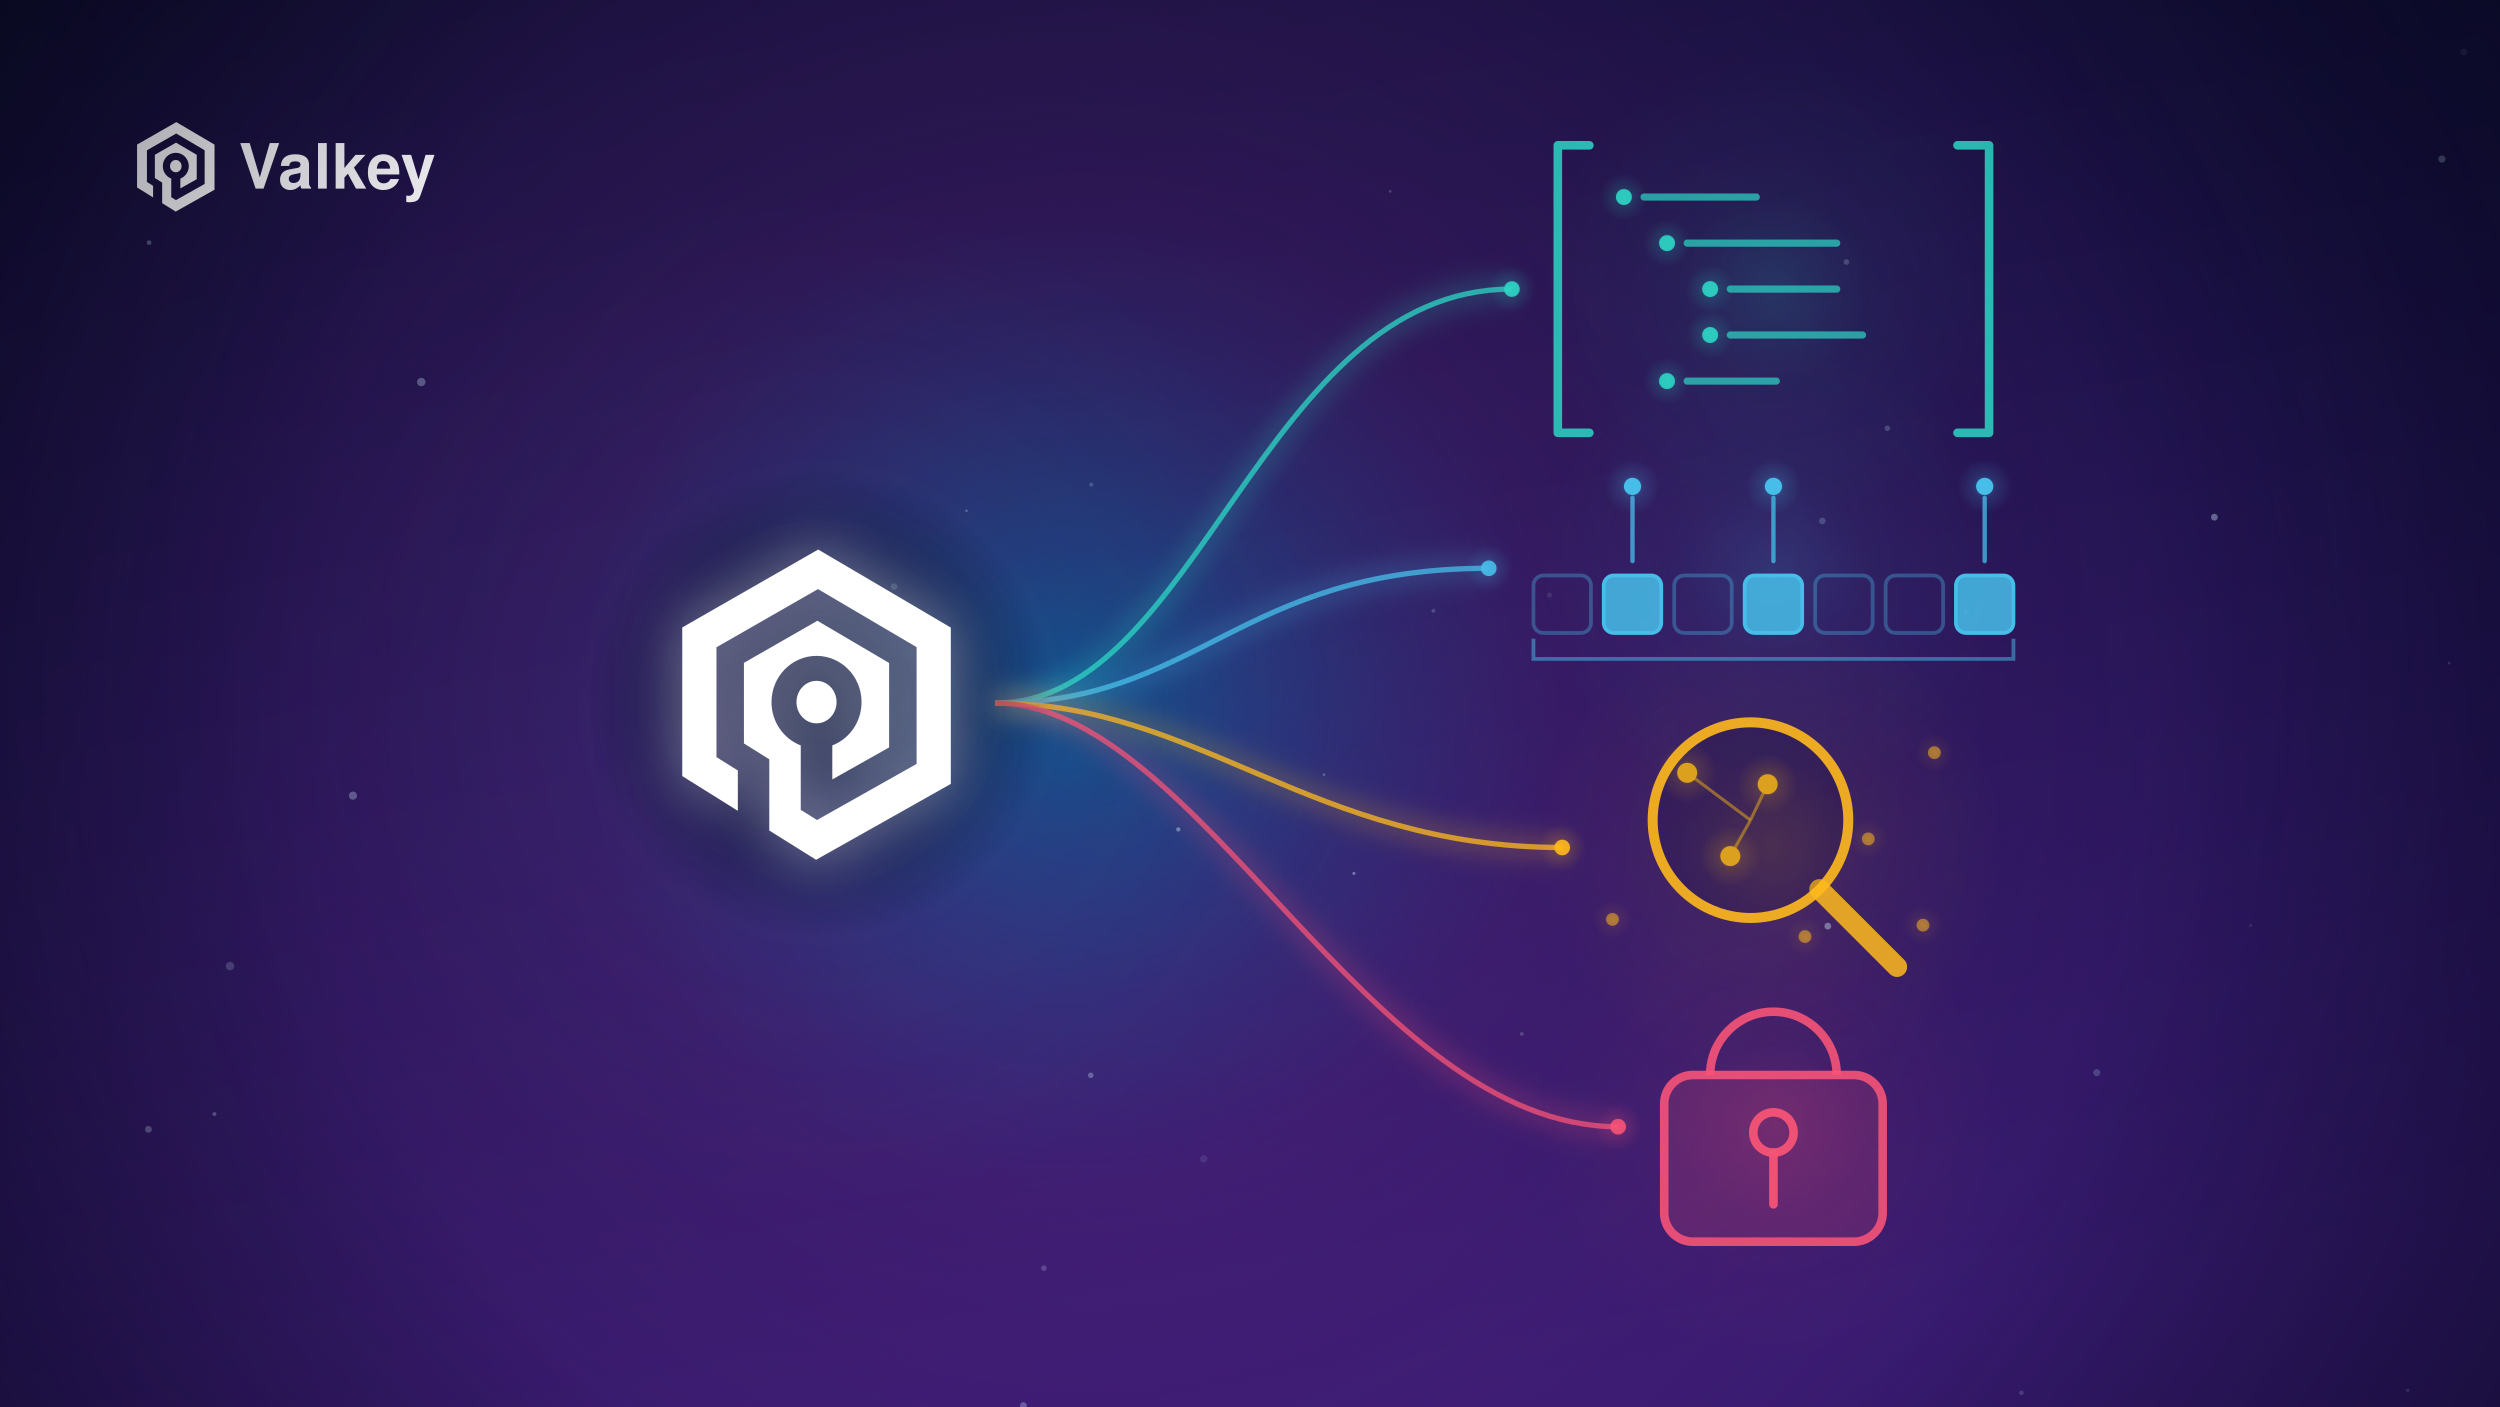
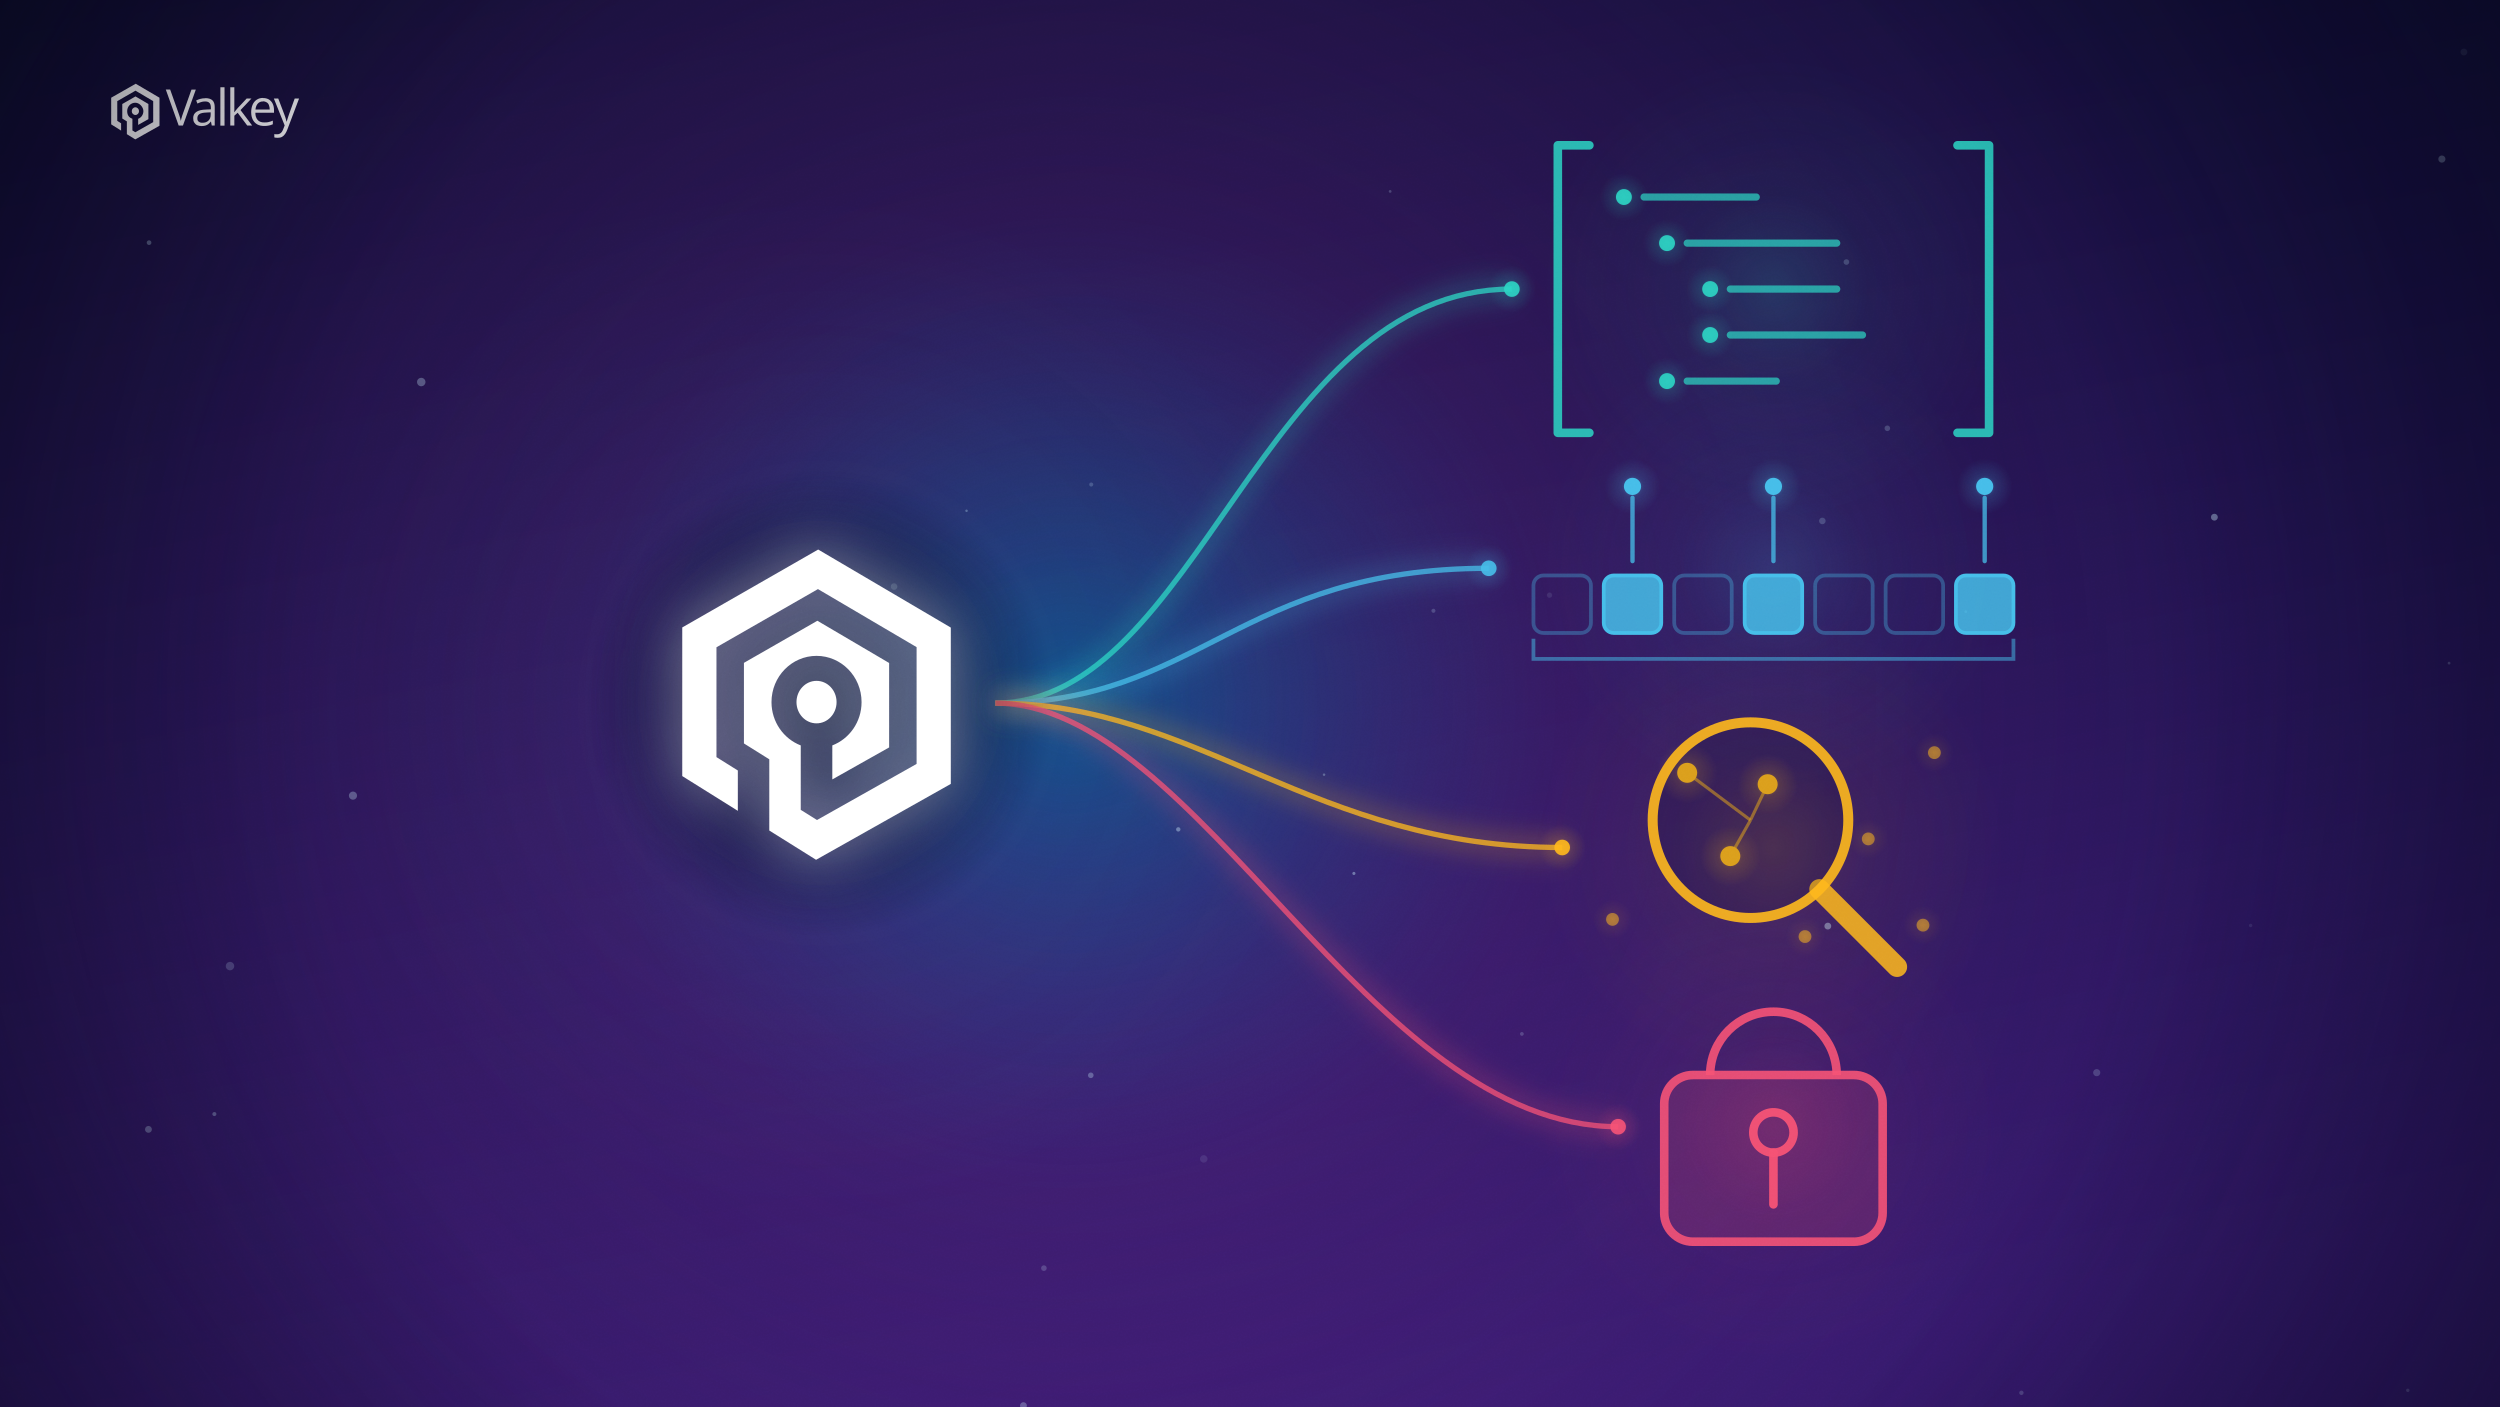
<svg xmlns="http://www.w3.org/2000/svg" width="1920" height="1080" viewBox="175 90 1600 900">
  <defs>
    <linearGradient id="sky" x1="0" y1="0" x2="0.32" y2="1">
      <stop offset="0" stop-color="#060A24" />
      <stop offset="0.48" stop-color="#171043" />
      <stop offset="1" stop-color="#301868" />
    </linearGradient>
    <radialGradient id="focus" gradientUnits="userSpaceOnUse" cx="860" cy="540" r="900">
      <stop offset="0" stop-color="#00A3E0" stop-opacity="0.42" />
      <stop offset="0.35" stop-color="#963CBD" stop-opacity="0.20" />
      <stop offset="1" stop-color="#963CBD" stop-opacity="0" />
    </radialGradient>
    <radialGradient id="vignette" gradientUnits="userSpaceOnUse" cx="960" cy="540" r="1180">
      <stop offset="0.5" stop-color="#03040F" stop-opacity="0" />
      <stop offset="1" stop-color="#03040F" stop-opacity="0.8" />
    </radialGradient>
    <radialGradient id="scrim">
      <stop offset="0" stop-color="#060A24" stop-opacity="0.72" />
      <stop offset="0.6" stop-color="#060A24" stop-opacity="0.45" />
      <stop offset="1" stop-color="#060A24" stop-opacity="0" />
    </radialGradient>
    <filter id="grain" x="0" y="0" width="100%" height="100%">
      <feTurbulence type="fractalNoise" baseFrequency="0.85" numOctaves="4" stitchTiles="stitch" />
      <feColorMatrix type="saturate" values="0" />
    </filter>
    <radialGradient id="h-cyan">
      <stop offset="0" stop-color="#46BDE9" stop-opacity="0.75" />
      <stop offset="0.4" stop-color="#46BDE9" stop-opacity="0.22" />
      <stop offset="1" stop-color="#46BDE9" stop-opacity="0" />
    </radialGradient>
    <radialGradient id="h-ice">
      <stop offset="0" stop-color="#CCF1FF" stop-opacity="0.75" />
      <stop offset="0.4" stop-color="#CCF1FF" stop-opacity="0.22" />
      <stop offset="1" stop-color="#CCF1FF" stop-opacity="0" />
    </radialGradient>
    <radialGradient id="h-mint">
      <stop offset="0" stop-color="#2CD5C4" stop-opacity="0.75" />
      <stop offset="0.4" stop-color="#2CD5C4" stop-opacity="0.22" />
      <stop offset="1" stop-color="#2CD5C4" stop-opacity="0" />
    </radialGradient>
    <radialGradient id="h-coral">
      <stop offset="0" stop-color="#F65275" stop-opacity="0.75" />
      <stop offset="0.4" stop-color="#F65275" stop-opacity="0.22" />
      <stop offset="1" stop-color="#F65275" stop-opacity="0" />
    </radialGradient>
    <radialGradient id="h-violet">
      <stop offset="0" stop-color="#963CBD" stop-opacity="0.75" />
      <stop offset="0.4" stop-color="#963CBD" stop-opacity="0.22" />
      <stop offset="1" stop-color="#963CBD" stop-opacity="0" />
    </radialGradient>
    <radialGradient id="h-gold">
      <stop offset="0" stop-color="#FFB81C" stop-opacity="0.75" />
      <stop offset="0.4" stop-color="#FFB81C" stop-opacity="0.22" />
      <stop offset="1" stop-color="#FFB81C" stop-opacity="0" />
    </radialGradient>
    <filter id="blur3" x="-70%" y="-70%" width="240%" height="240%">
      <feGaussianBlur stdDeviation="3" />
    </filter>
    <filter id="blur8" x="-70%" y="-70%" width="240%" height="240%">
      <feGaussianBlur stdDeviation="8" />
    </filter>
    <filter id="blur18" x="-70%" y="-70%" width="240%" height="240%">
      <feGaussianBlur stdDeviation="18" />
    </filter>
    <filter id="blur40" x="-70%" y="-70%" width="240%" height="240%">
      <feGaussianBlur stdDeviation="40" />
    </filter>
  </defs>
  <rect width="1920" height="1080" fill="url(#sky)" />
  <rect width="1920" height="1080" fill="url(#focus)" />
  <g>
    <circle cx="824.9" cy="44" r="1.3" fill="#CCF1FF" opacity="0.3" />
    <circle cx="880.7" cy="996.2" r="1.8" fill="#CCF1FF" opacity="0.3" />
    <circle cx="1737.8" cy="191.8" r="2.3" fill="#CCF1FF" opacity="0.3" />
    <circle cx="1565.4" cy="64.9" r="2.4" fill="#CCF1FF" opacity="0.1" />
    <circle cx="98.4" cy="184.7" r="1.2" fill="#CCF1FF" opacity="0.4" />
    <circle cx="1919.4" cy="388" r="1.3" fill="#CCF1FF" opacity="0.1" />
    <circle cx="1092.4" cy="480.9" r="1.3" fill="#CCF1FF" opacity="0.2" />
    <circle cx="1185.5" cy="1049.9" r="1" fill="#CCF1FF" opacity="0.3" />
    <circle cx="1394" cy="85.8" r="1.7" fill="#CCF1FF" opacity="0.3" />
    <circle cx="21.1" cy="242.6" r="1" fill="#CCF1FF" opacity="0.2" />
    <circle cx="444.6" cy="334.5" r="2.7" fill="#CCF1FF" opacity="0.3" />
    <circle cx="1022.4" cy="585.8" r="0.8" fill="#CCF1FF" opacity="0.3" />
    <circle cx="1433.1" cy="481.5" r="0.9" fill="#CCF1FF" opacity="0.3" />
    <circle cx="505.3" cy="84.3" r="2.5" fill="#CCF1FF" opacity="0.2" />
    <circle cx="1341.3" cy="423.4" r="2.1" fill="#CCF1FF" opacity="0.2" />
    <circle cx="330.8" cy="1041.1" r="2.4" fill="#CCF1FF" opacity="0.3" />
    <circle cx="1751.9" cy="123.3" r="2.2" fill="#CCF1FF" opacity="0.1" />
    <circle cx="1356.7" cy="257.7" r="1.8" fill="#CCF1FF" opacity="0.2" />
    <circle cx="873.4" cy="400.1" r="1.3" fill="#CCF1FF" opacity="0.2" />
    <circle cx="832.5" cy="996.1" r="1.5" fill="#CCF1FF" opacity="0.2" />
    <circle cx="1592.6" cy="9.1" r="1.6" fill="#CCF1FF" opacity="0.4" />
    <circle cx="270.4" cy="245.3" r="1.5" fill="#CCF1FF" opacity="0.3" />
    <circle cx="400.9" cy="599.2" r="2.6" fill="#CCF1FF" opacity="0.3" />
    <circle cx="270" cy="812.8" r="2.2" fill="#CCF1FF" opacity="0.3" />
    <circle cx="1799" cy="968.1" r="2.7" fill="#CCF1FF" opacity="0.3" />
    <circle cx="1592.2" cy="421" r="2.2" fill="#CCF1FF" opacity="0.4" />
    <circle cx="1382.9" cy="364.1" r="1.8" fill="#CCF1FF" opacity="0.2" />
    <circle cx="312.2" cy="803" r="1.3" fill="#CCF1FF" opacity="0.3" />
    <circle cx="1615.4" cy="682.3" r="1.1" fill="#CCF1FF" opacity="0.1" />
    <circle cx="747.2" cy="465.4" r="2.1" fill="#CCF1FF" opacity="0.3" />
    <circle cx="115" cy="862.2" r="2.2" fill="#CCF1FF" opacity="0.2" />
    <circle cx="1034.7" cy="1065.8" r="1.2" fill="#CCF1FF" opacity="0.2" />
    <circle cx="322.2" cy="708.3" r="2.7" fill="#CCF1FF" opacity="0.2" />
    <circle cx="830" cy="989.6" r="2.2" fill="#CCF1FF" opacity="0.3" />
    <circle cx="111" cy="785.3" r="2.6" fill="#CCF1FF" opacity="0.2" />
    <circle cx="131.4" cy="266.3" r="1.5" fill="#CCF1FF" opacity="0.3" />
    <circle cx="1516.9" cy="776.5" r="2.3" fill="#CCF1FF" opacity="0.2" />
    <circle cx="929.1" cy="620.8" r="1.4" fill="#CCF1FF" opacity="0.4" />
    <circle cx="1149" cy="751.7" r="1.2" fill="#CCF1FF" opacity="0.2" />
    <circle cx="1344.8" cy="682.7" r="2.2" fill="#CCF1FF" opacity="0.4" />
    <circle cx="1166.7" cy="470.9" r="1.7" fill="#CCF1FF" opacity="0.1" />
    <circle cx="793.6" cy="416.9" r="0.8" fill="#CCF1FF" opacity="0.3" />
    <circle cx="1341.7" cy="11.8" r="1.2" fill="#CCF1FF" opacity="0.1" />
    <circle cx="945.4" cy="831.7" r="2.4" fill="#CCF1FF" opacity="0.1" />
    <circle cx="1471.5" cy="38" r="2.5" fill="#CCF1FF" opacity="0.2" />
    <circle cx="1468.7" cy="981.4" r="1.4" fill="#CCF1FF" opacity="0.2" />
    <circle cx="1064.7" cy="212.5" r="0.9" fill="#CCF1FF" opacity="0.2" />
    <circle cx="843.1" cy="901.6" r="1.8" fill="#CCF1FF" opacity="0.2" />
    <circle cx="1716" cy="979.8" r="1.1" fill="#CCF1FF" opacity="0.2" />
    <circle cx="1041.5" cy="649" r="1" fill="#CCF1FF" opacity="0.4" />
    <circle cx="554.6" cy="1059.1" r="1" fill="#CCF1FF" opacity="0.3" />
    <circle cx="873.1" cy="778.2" r="1.8" fill="#CCF1FF" opacity="0.3" />
    <circle cx="43.2" cy="170.4" r="1.3" fill="#CCF1FF" opacity="0.4" />
    <circle cx="1742.4" cy="514.4" r="0.9" fill="#CCF1FF" opacity="0.2" />
    <circle cx="105.1" cy="86.6" r="1.3" fill="#CCF1FF" opacity="0.2" />
  </g>
  <circle cx="700" cy="540" r="330" fill="url(#h-cyan)" opacity="0.18" />
  <circle cx="1310" cy="275" r="150" fill="url(#h-mint)" opacity="0.22" />
  <circle cx="1310" cy="453.7" r="150" fill="url(#h-cyan)" opacity="0.22" />
  <circle cx="1310" cy="632.4" r="150" fill="url(#h-gold)" opacity="0.22" />
  <circle cx="1310" cy="811.1" r="150" fill="url(#h-coral)" opacity="0.22" />
  <g>
    <path d="M 812 540 C 942 540 982.6 275 1142.6 275" fill="none" stroke="#2CD5C4" stroke-width="14" opacity="0.22" filter="url(#blur8)" />
    <path d="M 812 540 C 942 540 982.6 275 1142.6 275" fill="none" stroke="#2CD5C4" stroke-width="3.4" opacity="0.75" />
    <circle cx="1142.6" cy="275" r="15" fill="url(#h-mint)" opacity="0.6" />
    <circle cx="1142.6" cy="275" r="5" fill="#2CD5C4" opacity="0.9" />
    <path d="M 812 540 C 942 540 967.8 453.7 1127.8 453.7" fill="none" stroke="#46BDE9" stroke-width="14" opacity="0.22" filter="url(#blur8)" />
    <path d="M 812 540 C 942 540 967.8 453.7 1127.8 453.7" fill="none" stroke="#46BDE9" stroke-width="3.4" opacity="0.75" />
    <circle cx="1127.8" cy="453.7" r="15" fill="url(#h-cyan)" opacity="0.6" />
    <circle cx="1127.8" cy="453.7" r="5" fill="#46BDE9" opacity="0.9" />
    <path d="M 812 540 C 942 540 1014.8 632.4 1174.8 632.4" fill="none" stroke="#FFB81C" stroke-width="14" opacity="0.22" filter="url(#blur8)" />
    <path d="M 812 540 C 942 540 1014.8 632.4 1174.8 632.4" fill="none" stroke="#FFB81C" stroke-width="3.4" opacity="0.75" />
    <circle cx="1174.8" cy="632.4" r="15" fill="url(#h-gold)" opacity="0.6" />
    <circle cx="1174.8" cy="632.4" r="5" fill="#FFB81C" opacity="0.9" />
    <path d="M 812 540 C 942 540 1050.6 811.1 1210.6 811.1" fill="none" stroke="#F65275" stroke-width="14" opacity="0.22" filter="url(#blur8)" />
    <path d="M 812 540 C 942 540 1050.6 811.1 1210.6 811.1" fill="none" stroke="#F65275" stroke-width="3.4" opacity="0.75" />
    <circle cx="1210.6" cy="811.1" r="15" fill="url(#h-coral)" opacity="0.6" />
    <circle cx="1210.6" cy="811.1" r="5" fill="#F65275" opacity="0.9" />
  </g>
  <circle cx="700" cy="540" r="150" fill="url(#scrim)" />
  <g filter="url(#blur18)" opacity="0.5">
    <g transform="translate(608.8 436) scale(2.8493)">
      <path d="M 13.482 60.695 L 0.998 52.884 L 0.998 19.503 L 31.528 2.001 L 61.318 19.532 L 61.318 54.645 L 31.055 71.689 L 20.548 65.116 L 20.548 51.041 L 20.548 49.12 L 14.852 45.556 L 14.852 27.453 L 31.346 17.997 L 47.464 27.482 L 47.464 46.451 L 34.703 53.638 L 34.703 45.999 C 38.529 44.526 41.274 40.739 41.274 36.27 C 41.274 30.511 36.713 25.884 31.158 25.884 C 25.603 25.884 21.042 30.511 21.042 36.27 C 21.042 40.739 23.787 44.526 27.612 45.999 L 27.612 60.474 L 31.261 62.756 L 53.635 50.155 L 53.635 23.925 L 31.477 10.885 L 8.681 23.954 L 8.681 48.629 L 13.482 51.633 L 13.482 60.695 Z M 31.158 31.498 C 33.672 31.498 35.66 33.664 35.66 36.27 C 35.66 38.877 33.672 41.043 31.158 41.043 C 28.644 41.043 26.656 38.877 26.656 36.27 C 26.656 33.664 28.644 31.498 31.158 31.498 Z" fill="#FFFFFF" fill-rule="evenodd" />
    </g>
  </g>
  <g>
    <g transform="translate(608.8 436) scale(2.8493)">
      <path d="M 13.482 60.695 L 0.998 52.884 L 0.998 19.503 L 31.528 2.001 L 61.318 19.532 L 61.318 54.645 L 31.055 71.689 L 20.548 65.116 L 20.548 51.041 L 20.548 49.12 L 14.852 45.556 L 14.852 27.453 L 31.346 17.997 L 47.464 27.482 L 47.464 46.451 L 34.703 53.638 L 34.703 45.999 C 38.529 44.526 41.274 40.739 41.274 36.27 C 41.274 30.511 36.713 25.884 31.158 25.884 C 25.603 25.884 21.042 30.511 21.042 36.27 C 21.042 40.739 23.787 44.526 27.612 45.999 L 27.612 60.474 L 31.261 62.756 L 53.635 50.155 L 53.635 23.925 L 31.477 10.885 L 8.681 23.954 L 8.681 48.629 L 13.482 51.633 L 13.482 60.695 Z M 31.158 31.498 C 33.672 31.498 35.66 33.664 35.66 36.27 C 35.66 38.877 33.672 41.043 31.158 41.043 C 28.644 41.043 26.656 38.877 26.656 36.27 C 26.656 33.664 28.644 31.498 31.158 31.498 Z" fill="#FFFFFF" fill-rule="evenodd" />
    </g>
  </g>
  <g>
    <path d="M 1192.2 183 L 1172 183 L 1172 367 L 1192.2 367" fill="none" stroke="#2CD5C4" stroke-width="5.5" stroke-linecap="round" stroke-linejoin="round" opacity="0.85" />
    <path d="M 1427.8 183 L 1448 183 L 1448 367 L 1427.8 367" fill="none" stroke="#2CD5C4" stroke-width="5.5" stroke-linecap="round" stroke-linejoin="round" opacity="0.85" />
    <line x1="1227.2" y1="216.1" x2="1299" y2="216.1" stroke="#2CD5C4" stroke-width="4.6" stroke-linecap="round" opacity="0.7" />
    <circle cx="1214.3" cy="216.1" r="15.2" fill="url(#h-mint)" opacity="0.6" />
    <circle cx="1214.3" cy="216.1" r="5.1" fill="#2CD5C4" opacity="0.9" />
    <line x1="1254.8" y1="245.6" x2="1350.5" y2="245.6" stroke="#2CD5C4" stroke-width="4.6" stroke-linecap="round" opacity="0.7" />
    <circle cx="1241.9" cy="245.6" r="15.2" fill="url(#h-mint)" opacity="0.6" />
    <circle cx="1241.9" cy="245.6" r="5.1" fill="#2CD5C4" opacity="0.9" />
    <line x1="1282.4" y1="275" x2="1350.5" y2="275" stroke="#2CD5C4" stroke-width="4.6" stroke-linecap="round" opacity="0.7" />
    <circle cx="1269.5" cy="275" r="15.2" fill="url(#h-mint)" opacity="0.6" />
    <circle cx="1269.5" cy="275" r="5.1" fill="#2CD5C4" opacity="0.9" />
    <line x1="1282.4" y1="304.4" x2="1367" y2="304.4" stroke="#2CD5C4" stroke-width="4.6" stroke-linecap="round" opacity="0.7" />
    <circle cx="1269.5" cy="304.4" r="15.2" fill="url(#h-mint)" opacity="0.6" />
    <circle cx="1269.5" cy="304.4" r="5.1" fill="#2CD5C4" opacity="0.9" />
    <line x1="1254.8" y1="333.9" x2="1311.8" y2="333.9" stroke="#2CD5C4" stroke-width="4.6" stroke-linecap="round" opacity="0.7" />
    <circle cx="1241.9" cy="333.9" r="15.2" fill="url(#h-mint)" opacity="0.6" />
    <circle cx="1241.9" cy="333.9" r="5.1" fill="#2CD5C4" opacity="0.9" />
    <rect x="1156.4" y="458.3" width="36.8" height="36.8" rx="6.4" fill="#46BDE9" fill-opacity="0" stroke="#46BDE9" stroke-width="2.4" opacity="0.34" />
    <rect x="1201.4" y="458.3" width="36.8" height="36.8" rx="6.4" fill="#46BDE9" fill-opacity="0.85" stroke="#46BDE9" stroke-width="2.4" opacity="1" />
    <rect x="1246.5" y="458.3" width="36.8" height="36.8" rx="6.4" fill="#46BDE9" fill-opacity="0" stroke="#46BDE9" stroke-width="2.4" opacity="0.34" />
    <rect x="1291.6" y="458.3" width="36.8" height="36.8" rx="6.4" fill="#46BDE9" fill-opacity="0.85" stroke="#46BDE9" stroke-width="2.4" opacity="1" />
    <rect x="1336.7" y="458.3" width="36.8" height="36.8" rx="6.4" fill="#46BDE9" fill-opacity="0" stroke="#46BDE9" stroke-width="2.4" opacity="0.34" />
    <rect x="1381.8" y="458.3" width="36.8" height="36.8" rx="6.4" fill="#46BDE9" fill-opacity="0" stroke="#46BDE9" stroke-width="2.4" opacity="0.34" />
    <rect x="1426.8" y="458.3" width="36.8" height="36.8" rx="6.4" fill="#46BDE9" fill-opacity="0.85" stroke="#46BDE9" stroke-width="2.4" opacity="1" />
    <line x1="1219.8" y1="408.6" x2="1219.8" y2="449.1" stroke="#46BDE9" stroke-width="2.8" stroke-linecap="round" opacity="0.75" />
    <circle cx="1219.8" cy="401.3" r="17.7" fill="url(#h-cyan)" opacity="0.7" />
    <circle cx="1219.8" cy="401.3" r="5.5" fill="#46BDE9" opacity="1" />
    <line x1="1310" y1="408.6" x2="1310" y2="449.1" stroke="#46BDE9" stroke-width="2.8" stroke-linecap="round" opacity="0.75" />
    <circle cx="1310" cy="401.3" r="17.7" fill="url(#h-cyan)" opacity="0.7" />
    <circle cx="1310" cy="401.3" r="5.5" fill="#46BDE9" opacity="1" />
    <line x1="1445.2" y1="408.6" x2="1445.2" y2="449.1" stroke="#46BDE9" stroke-width="2.8" stroke-linecap="round" opacity="0.75" />
    <circle cx="1445.2" cy="401.3" r="17.7" fill="url(#h-cyan)" opacity="0.7" />
    <circle cx="1445.2" cy="401.3" r="5.5" fill="#46BDE9" opacity="1" />
    <path d="M 1156.4 498.8 L 1156.4 511.7 L 1463.6 511.7 L 1463.6 498.8" fill="none" stroke="#46BDE9" stroke-width="2.4" opacity="0.5" />
    <circle cx="1207" cy="678.4" r="12.4" fill="url(#h-gold)" opacity="0.3" />
    <circle cx="1207" cy="678.4" r="4.1" fill="#FFB81C" opacity="0.5" />
    <line x1="1295.3" y1="614.9" x2="1254.8" y2="584.6" stroke="#FFB81C" stroke-width="2" opacity="0.55" />
    <circle cx="1254.8" cy="584.6" r="19.3" fill="url(#h-gold)" opacity="0.7" />
    <circle cx="1254.8" cy="584.6" r="6.4" fill="#FFB81C" opacity="1" />
    <line x1="1295.3" y1="614.9" x2="1282.4" y2="637.9" stroke="#FFB81C" stroke-width="2" opacity="0.55" />
    <circle cx="1282.4" cy="637.9" r="19.3" fill="url(#h-gold)" opacity="0.7" />
    <circle cx="1282.4" cy="637.9" r="6.4" fill="#FFB81C" opacity="1" />
    <line x1="1295.3" y1="614.9" x2="1306.3" y2="591.9" stroke="#FFB81C" stroke-width="2" opacity="0.55" />
    <circle cx="1306.3" cy="591.9" r="19.3" fill="url(#h-gold)" opacity="0.7" />
    <circle cx="1306.3" cy="591.9" r="6.4" fill="#FFB81C" opacity="1" />
    <circle cx="1330.2" cy="689.4" r="12.4" fill="url(#h-gold)" opacity="0.3" />
    <circle cx="1330.2" cy="689.4" r="4.1" fill="#FFB81C" opacity="0.5" />
    <circle cx="1370.7" cy="626.9" r="12.4" fill="url(#h-gold)" opacity="0.3" />
    <circle cx="1370.7" cy="626.9" r="4.1" fill="#FFB81C" opacity="0.5" />
    <circle cx="1405.7" cy="682.1" r="12.4" fill="url(#h-gold)" opacity="0.3" />
    <circle cx="1405.7" cy="682.1" r="4.1" fill="#FFB81C" opacity="0.5" />
    <circle cx="1413" cy="571.7" r="12.4" fill="url(#h-gold)" opacity="0.3" />
    <circle cx="1413" cy="571.7" r="4.1" fill="#FFB81C" opacity="0.5" />
    <line x1="1339.4" y1="659.1" x2="1389.1" y2="708.8" stroke="#FFB81C" stroke-width="12.9" stroke-linecap="round" opacity="0.85" />
    <circle cx="1295.3" cy="614.9" r="62.6" fill="#060A24" fill-opacity="0.16" stroke="#FFB81C" stroke-width="6.4" opacity="0.9" />
    <path d="M 1269.5 778 A 40.5 40.5 0 0 1 1350.5 778" fill="none" stroke="#F65275" stroke-width="5.5" opacity="0.9" />
    <rect x="1240.1" y="778" width="139.8" height="106.7" rx="18.4" fill="#F65275" fill-opacity="0.18" stroke="#F65275" stroke-width="5.5" opacity="0.9" />
    <circle cx="1310" cy="814.8" r="12.9" fill="none" stroke="#F65275" stroke-width="5.5" opacity="0.95" />
    <line x1="1310" y1="827.7" x2="1310" y2="860.8" stroke="#F65275" stroke-width="5.5" stroke-linecap="round" opacity="0.95" />
  </g>
  <g opacity="0.92">
-     <g transform="translate(261.9 166.5) scale(0.8219)">
-       <path d="M 13.482 60.695 L 0.998 52.884 L 0.998 19.503 L 31.528 2.001 L 61.318 19.532 L 61.318 54.645 L 31.055 71.689 L 20.548 65.116 L 20.548 51.041 L 20.548 49.12 L 14.852 45.556 L 14.852 27.453 L 31.346 17.997 L 47.464 27.482 L 47.464 46.451 L 34.703 53.638 L 34.703 45.999 C 38.529 44.526 41.274 40.739 41.274 36.27 C 41.274 30.511 36.713 25.884 31.158 25.884 C 25.603 25.884 21.042 30.511 21.042 36.27 C 21.042 40.739 23.787 44.526 27.612 45.999 L 27.612 60.474 L 31.261 62.756 L 53.635 50.155 L 53.635 23.925 L 31.477 10.885 L 8.681 23.954 L 8.681 48.629 L 13.482 51.633 L 13.482 60.695 Z M 31.158 31.498 C 33.672 31.498 35.66 33.664 35.66 36.27 C 35.66 38.877 33.672 41.043 31.158 41.043 C 28.644 41.043 26.656 38.877 26.656 36.27 C 26.656 33.664 28.644 31.498 31.158 31.498 Z" fill="#FFFFFF" fill-rule="evenodd" />
+     <g transform="translate(242.2 139.5) scale(0.68241)">
+       <path d="M15.2,50l-9.4-5.9v-25L28.8,6l22.3,13.1v26.3l-22.7,12.8-7.9-4.9v-12l-4.3-2.7v-13.6l12.4-7.1,12.1,7.1v14.2l-9.6,5.4v-5.7c2.9-1.1,4.9-3.9,4.9-7.3s-3.4-7.8-7.6-7.8-7.6,3.5-7.6,7.8,2.1,6.2,4.9,7.3v10.9l2.7,1.7,16.8-9.5v-19.7l-16.6-9.8-17.1,9.8v18.5l3.6,2.3v6.8ZM28.5,28.1c1.9,0,3.4,1.6,3.4,3.6s-1.5,3.6-3.4,3.6-3.4-1.6-3.4-3.6,1.5-3.6,3.4-3.6Z" fill="#FFFFFF" fill-rule="evenodd" />
+       <path d="M85.2,11.4l-12.1,33.8h-4l-12.1-33.8h4.1l7.9,22.3c.3.9.6,1.8.9,2.6.3.8.5,1.6.7,2.4.2.8.4,1.5.5,2.2.2-.7.3-1.4.5-2.2.2-.8.4-1.6.7-2.4.3-.8.6-1.7.9-2.6l7.9-22.2h4.2Z" fill="#FFFFFF" />
+       <path d="M94,19.5c3,0,5.3.7,6.7,2,1.5,1.4,2.2,3.5,2.2,6.5v17.2h-2.8l-.7-3.7h-.2c-.7.9-1.4,1.7-2.2,2.3-.8.6-1.7,1.1-2.7,1.4-1,.3-2.2.5-3.7.5s-2.9-.3-4.1-.8c-1.2-.5-2.1-1.4-2.8-2.5-.7-1.1-1-2.5-1-4.2,0-2.5,1-4.5,3-5.8,2-1.4,5.1-2.1,9.2-2.2l4.4-.2v-1.5c0-2.2-.5-3.7-1.4-4.6-.9-.9-2.3-1.3-4-1.3-1.3,0-2.6.2-3.8.6-1.2.4-2.3.8-3.4,1.4l-1.2-2.9c1.1-.6,2.5-1.1,3.9-1.5,1.5-.4,3-.6,4.7-.6h0ZM99.1,32.8l-3.9.2c-3.2.1-5.4.6-6.7,1.5s-1.9,2.2-1.9,3.9.4,2.5,1.3,3.2c.9.7,2,1,3.5,1,2.3,0,4.1-.6,5.5-1.9s2.2-3.1,2.2-5.6v-2.3Z" fill="#FFFFFF" />
+       <path d="M112.1,45.3h-3.9V9.3h3.9v36Z" fill="#FFFFFF" />
+       <path d="M121.3,9.3v18.7c0,.6,0,1.4,0,2.3,0,.9,0,1.7-.1,2.3h.2c.3-.4.8-1,1.4-1.8.6-.8,1.2-1.4,1.6-1.9l8.4-9h4.5l-10.2,10.8,10.9,14.5h-4.6l-9-12-3.1,2.8v9.2h-3.8V9.3h3.8Z" fill="#FFFFFF" />
+       <path d="M148.2,19.4c2.2,0,4,.5,5.6,1.4,1.5,1,2.7,2.3,3.5,4,.8,1.7,1.2,3.7,1.2,6v2.4h-17.5c0,3,.8,5.2,2.2,6.8s3.5,2.3,6.1,2.3,3-.1,4.3-.4c1.2-.3,2.5-.7,3.8-1.3v3.4c-1.3.6-2.6,1-3.8,1.2-1.2.3-2.7.4-4.4.4-2.4,0-4.6-.5-6.4-1.5-1.8-1-3.2-2.5-4.2-4.4-1-1.9-1.5-4.3-1.5-7.1,0-2.7.5-5.1,1.4-7.1.9-2,2.2-3.5,3.9-4.6,1.7-1.1,3.7-1.6,5.9-1.6h0ZM148.2,22.6c-2.1,0-3.7.7-4.9,2-1.2,1.3-1.9,3.2-2.2,5.6h13.4c0-1.5-.3-2.8-.7-4-.4-1.2-1.1-2.1-2.1-2.7-.9-.6-2.1-1-3.6-1Z" fill="#FFFFFF" />
+       <path d="M158.4,19.9h4.1l5.6,14.7c.3.9.6,1.7.9,2.5.3.8.5,1.5.7,2.3.2.7.4,1.4.5,2.1h.2c.2-.8.5-1.8.9-3,.4-1.3.8-2.6,1.3-3.9l5.3-14.7h4.1l-11,29.1c-.6,1.6-1.3,2.9-2.1,4.1-.8,1.2-1.7,2-2.8,2.7-1.1.6-2.5.9-4,.9s-1.4,0-1.9-.1c-.6,0-1-.2-1.4-.3v-3.1c.3,0,.7.1,1.2.2.5,0,1,0,1.5,0,1,0,1.8-.2,2.5-.6.7-.4,1.3-.9,1.8-1.6.5-.7.9-1.5,1.3-2.5l1.4-3.6-10.2-25.4Z" fill="#FFFFFF" />
    </g>
-     <text x="327.8" y="210.7" fill="#FFFFFF" font-family="Helvetica Neue, Helvetica, Arial, sans-serif" font-size="40" font-weight="600" letter-spacing="0.5">Valkey</text>
  </g>
  <rect width="1920" height="1080" fill="url(#vignette)" />
  <rect width="1920" height="1080" filter="url(#grain)" opacity="0.055" style="mix-blend-mode:overlay" />
</svg>
